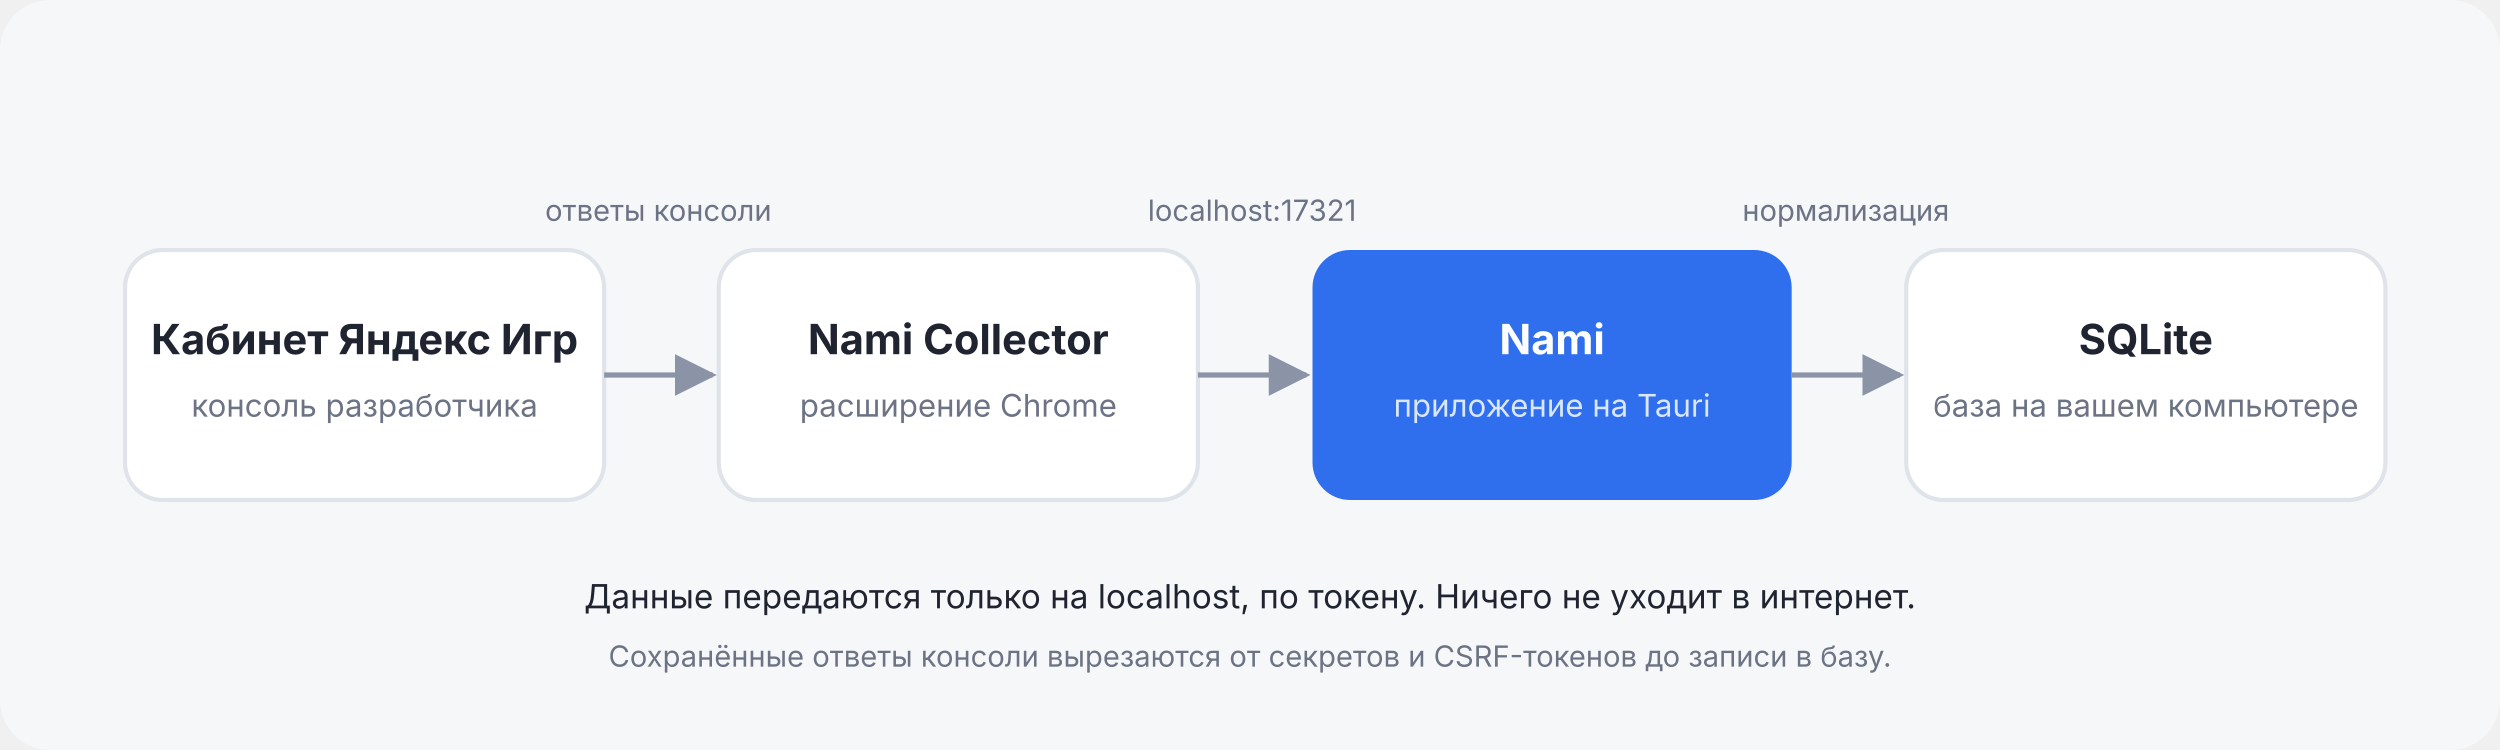
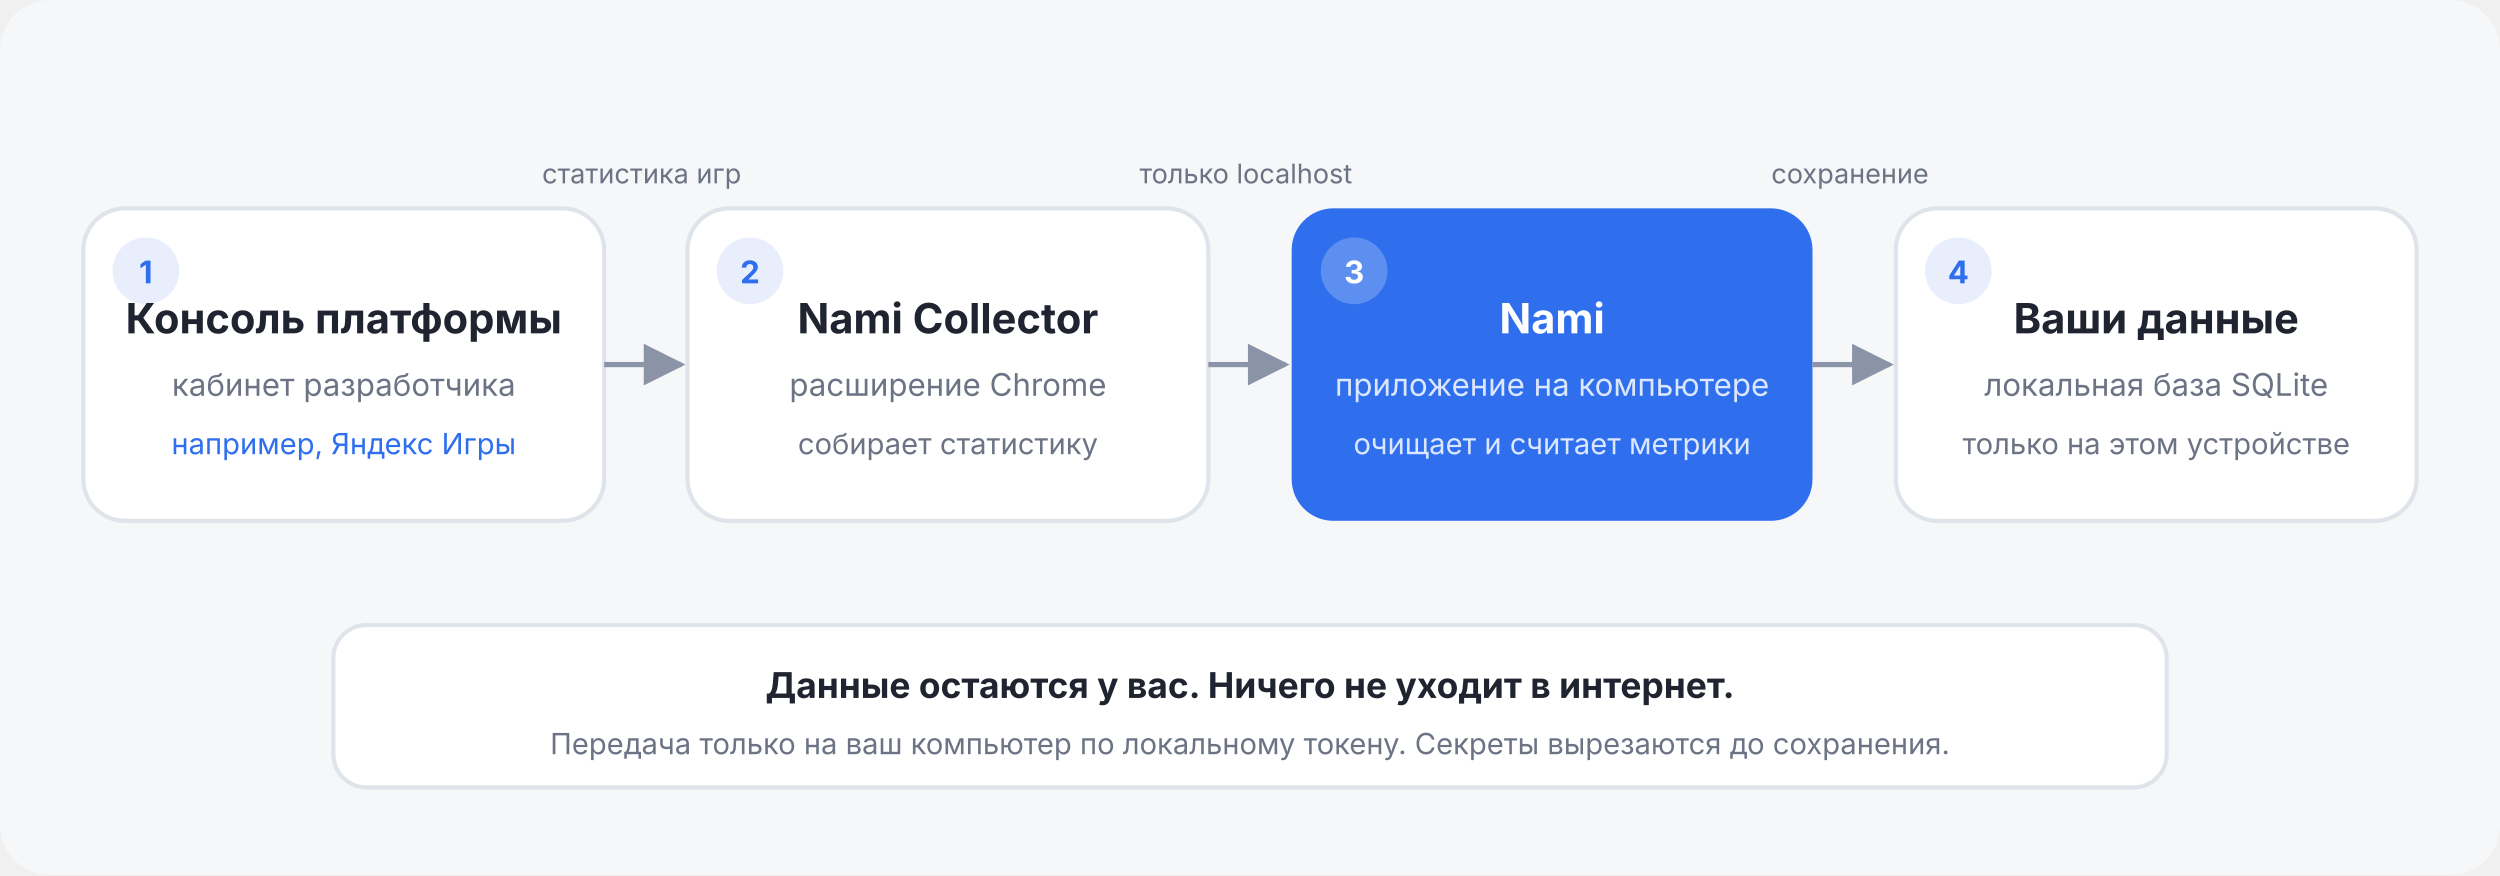
- <svg xmlns="http://www.w3.org/2000/svg" width="1200" height="360" viewBox="0 0 1200 360" font-family="-apple-system, 'Segoe UI', Inter, Helvetica, Arial, sans-serif">
+ <svg xmlns="http://www.w3.org/2000/svg" width="1200" height="420" viewBox="0 0 1200 420" font-family="-apple-system, 'Segoe UI', Inter, Helvetica, Arial, sans-serif">
  <defs>
    <marker id="arrow" viewBox="0 0 10 10" refX="9" refY="5" markerWidth="8" markerHeight="8" orient="auto-start-reverse">
      <path d="M0,0 L10,5 L0,10 z" fill="#8a94a6" />
    </marker>
  </defs>
-   <rect width="1200" height="360" rx="24" fill="#f6f7f9" />
+   <rect width="1200" height="420" rx="24" fill="#f6f7f9" />
  <g>
-     <rect x="60" y="120" width="230" height="120" rx="18" fill="#ffffff" stroke="#dfe3ea" stroke-width="2" />
-     <text x="175" y="170" text-anchor="middle" font-size="20" font-weight="650" fill="#1f2430">Кабинет Яндекс Игр</text>
-     <text x="175" y="200" text-anchor="middle" font-size="15" fill="#6b7384">консоль разработчика</text>
+     <rect x="40" y="100" width="250" height="150" rx="20" fill="#ffffff" stroke="#dfe3ea" stroke-width="2" />
+     <circle cx="70" cy="130" r="16" fill="#e8eefc" />
+     <text x="70" y="136" text-anchor="middle" font-size="15" font-weight="700" fill="#2f6fed">1</text>
+     <text x="165" y="160" text-anchor="middle" font-size="20" font-weight="650" fill="#1f2430">Консоль платформы</text>
+     <text x="165" y="190" text-anchor="middle" font-size="15" fill="#6b7384">кабинет разработчика</text>
+     <text x="165" y="218" text-anchor="middle" font-size="14" fill="#2f6fed">например, Яндекс Игры</text>
  </g>
  <g>
-     <rect x="345" y="120" width="230" height="120" rx="18" fill="#ffffff" stroke="#dfe3ea" stroke-width="2" />
-     <text x="460" y="170" text-anchor="middle" font-size="20" font-weight="650" fill="#1f2430">Nami Collector</text>
-     <text x="460" y="200" text-anchor="middle" font-size="15" fill="#6b7384">расширение Chrome</text>
+     <rect x="330" y="100" width="250" height="150" rx="20" fill="#ffffff" stroke="#dfe3ea" stroke-width="2" />
+     <circle cx="360" cy="130" r="16" fill="#e8eefc" />
+     <text x="360" y="136" text-anchor="middle" font-size="15" font-weight="700" fill="#2f6fed">2</text>
+     <text x="455" y="160" text-anchor="middle" font-size="20" font-weight="650" fill="#1f2430">Nami Collector</text>
+     <text x="455" y="190" text-anchor="middle" font-size="15" fill="#6b7384">расширение Chrome</text>
+     <text x="455" y="218" text-anchor="middle" font-size="14" fill="#6b7384">собирает статистику</text>
  </g>
  <g>
-     <rect x="630" y="120" width="230" height="120" rx="18" fill="#2f6fed" />
-     <text x="745" y="170" text-anchor="middle" font-size="20" font-weight="650" fill="#ffffff">Nami</text>
-     <text x="745" y="200" text-anchor="middle" font-size="15" fill="#dbe7ff">приложение на Tauri</text>
+     <rect x="620" y="100" width="250" height="150" rx="20" fill="#2f6fed" />
+     <circle cx="650" cy="130" r="16" fill="#ffffff" fill-opacity="0.22" />
+     <text x="650" y="136" text-anchor="middle" font-size="15" font-weight="700" fill="#ffffff">3</text>
+     <text x="745" y="160" text-anchor="middle" font-size="20" font-weight="650" fill="#ffffff">Nami</text>
+     <text x="745" y="190" text-anchor="middle" font-size="15" fill="#dbe7ff">приложение на компьютере</text>
+     <text x="745" y="218" text-anchor="middle" font-size="14" fill="#dbe7ff">очищает и считает метрики</text>
  </g>
  <g>
-     <rect x="915" y="120" width="230" height="120" rx="18" fill="#ffffff" stroke="#dfe3ea" stroke-width="2" />
-     <text x="1030" y="170" text-anchor="middle" font-size="20" font-weight="650" fill="#1f2430">SQLite</text>
-     <text x="1030" y="200" text-anchor="middle" font-size="15" fill="#6b7384">база на вашем компьютере</text>
+     <rect x="910" y="100" width="250" height="150" rx="20" fill="#ffffff" stroke="#dfe3ea" stroke-width="2" />
+     <circle cx="940" cy="130" r="16" fill="#e8eefc" />
+     <text x="940" y="136" text-anchor="middle" font-size="15" font-weight="700" fill="#2f6fed">4</text>
+     <text x="1035" y="160" text-anchor="middle" font-size="20" font-weight="650" fill="#1f2430">Ваши данные</text>
+     <text x="1035" y="190" text-anchor="middle" font-size="15" fill="#6b7384">локальная база SQLite</text>
+     <text x="1035" y="218" text-anchor="middle" font-size="14" fill="#6b7384">только на этом устройстве</text>
  </g>
-   <line x1="290" y1="180" x2="342" y2="180" stroke="#8a94a6" stroke-width="2.5" marker-end="url(#arrow)" />
-   <line x1="575" y1="180" x2="627" y2="180" stroke="#8a94a6" stroke-width="2.5" marker-end="url(#arrow)" />
-   <line x1="860" y1="180" x2="912" y2="180" stroke="#8a94a6" stroke-width="2.5" marker-end="url(#arrow)" />
-   <text x="316" y="106" text-anchor="middle" font-size="14" fill="#6b7384">ответы консоли</text>
-   <text x="601" y="106" text-anchor="middle" font-size="14" fill="#6b7384">localhost:17321</text>
-   <text x="886" y="106" text-anchor="middle" font-size="14" fill="#6b7384">нормализация</text>
-   <text x="600" y="292" text-anchor="middle" font-size="16" fill="#1f2430">Данные передаются только на localhost, по токену. Ничего не уходит в интернет.</text>
-   <text x="600" y="320" text-anchor="middle" font-size="14" fill="#6b7384">Сохранённые ответы консоли вырезаются от секретов и CSRF-токенов до записи в базу.</text>
+   <line x1="290" y1="175" x2="327" y2="175" stroke="#8a94a6" stroke-width="2.5" marker-end="url(#arrow)" />
+   <line x1="580" y1="175" x2="617" y2="175" stroke="#8a94a6" stroke-width="2.5" marker-end="url(#arrow)" />
+   <line x1="870" y1="175" x2="907" y2="175" stroke="#8a94a6" stroke-width="2.5" marker-end="url(#arrow)" />
+   <text x="308" y="88" text-anchor="middle" font-size="13" fill="#6b7384">статистика игр</text>
+   <text x="598" y="88" text-anchor="middle" font-size="13" fill="#6b7384">только localhost</text>
+   <text x="888" y="88" text-anchor="middle" font-size="13" fill="#6b7384">сохранение</text>
+   <rect x="160" y="300" width="880" height="78" rx="16" fill="#ffffff" stroke="#dfe3ea" stroke-width="2" />
+   <text x="600" y="335" text-anchor="middle" font-size="17" font-weight="650" fill="#1f2430">Данные остаются у вас. Ничего не уходит в интернет.</text>
+   <text x="600" y="362" text-anchor="middle" font-size="14" fill="#6b7384">Передача только на ваш компьютер по локальному токену. Секреты вырезаются до сохранения.</text>
</svg>
